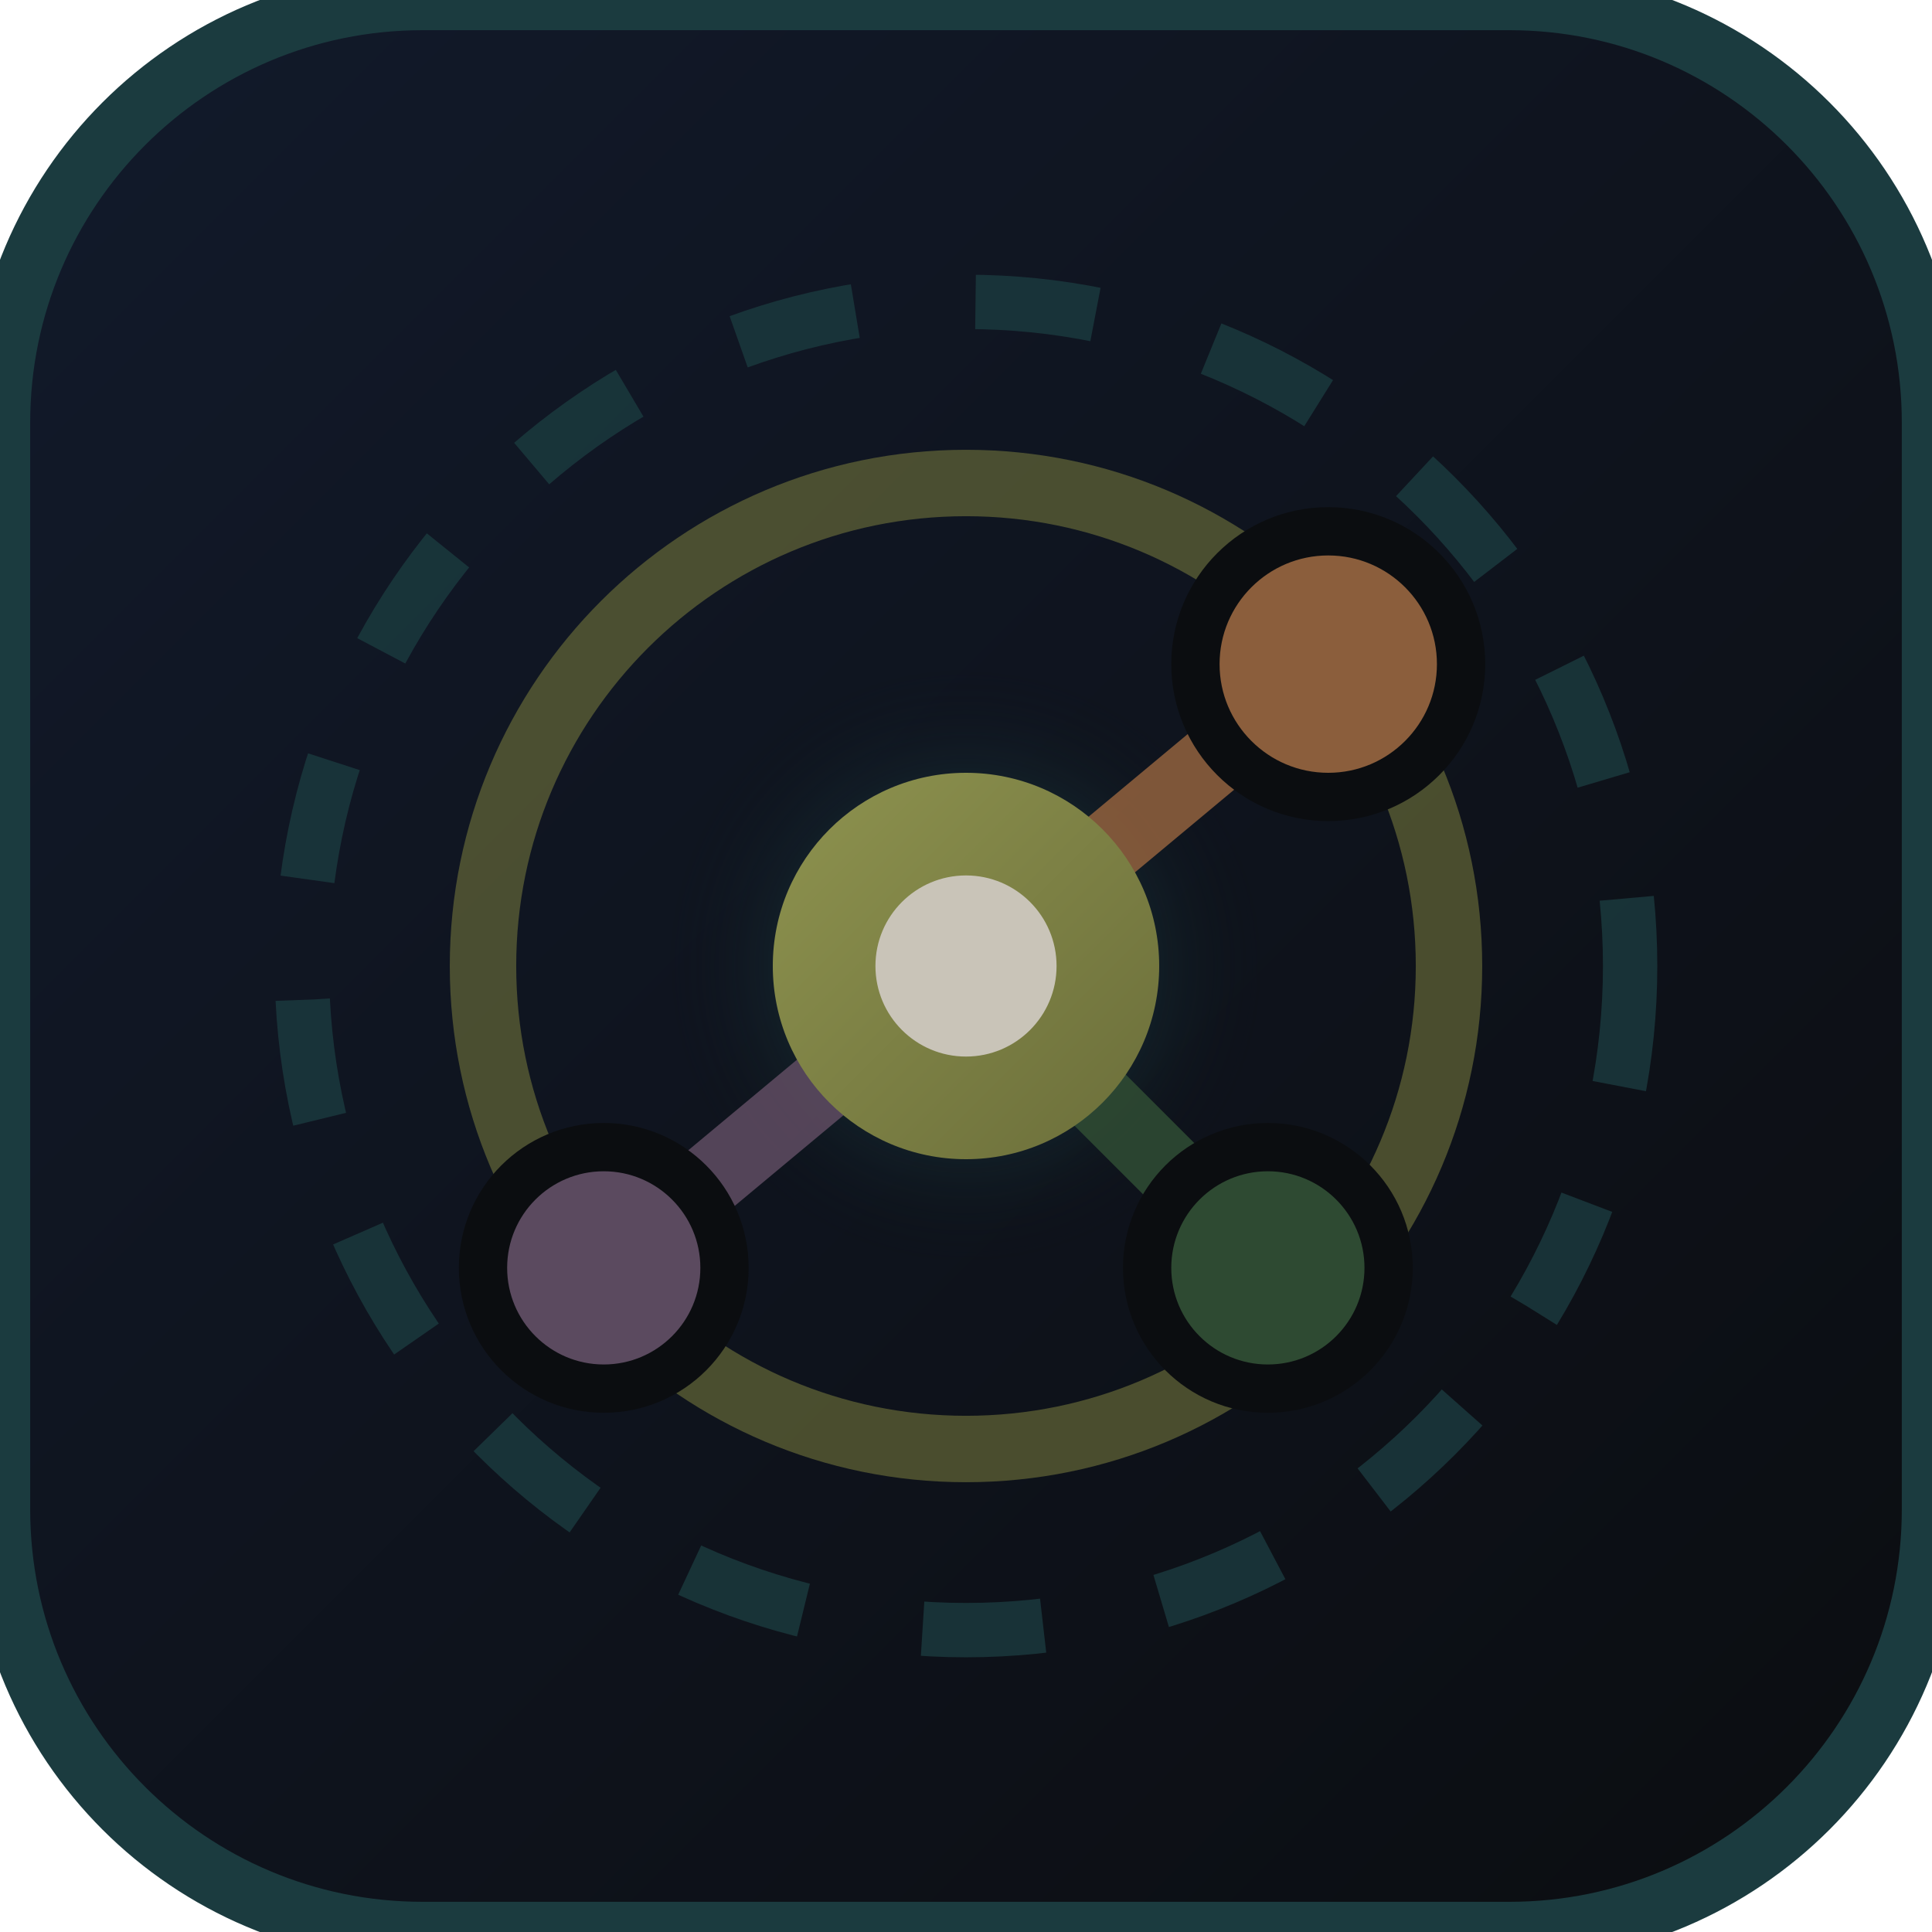
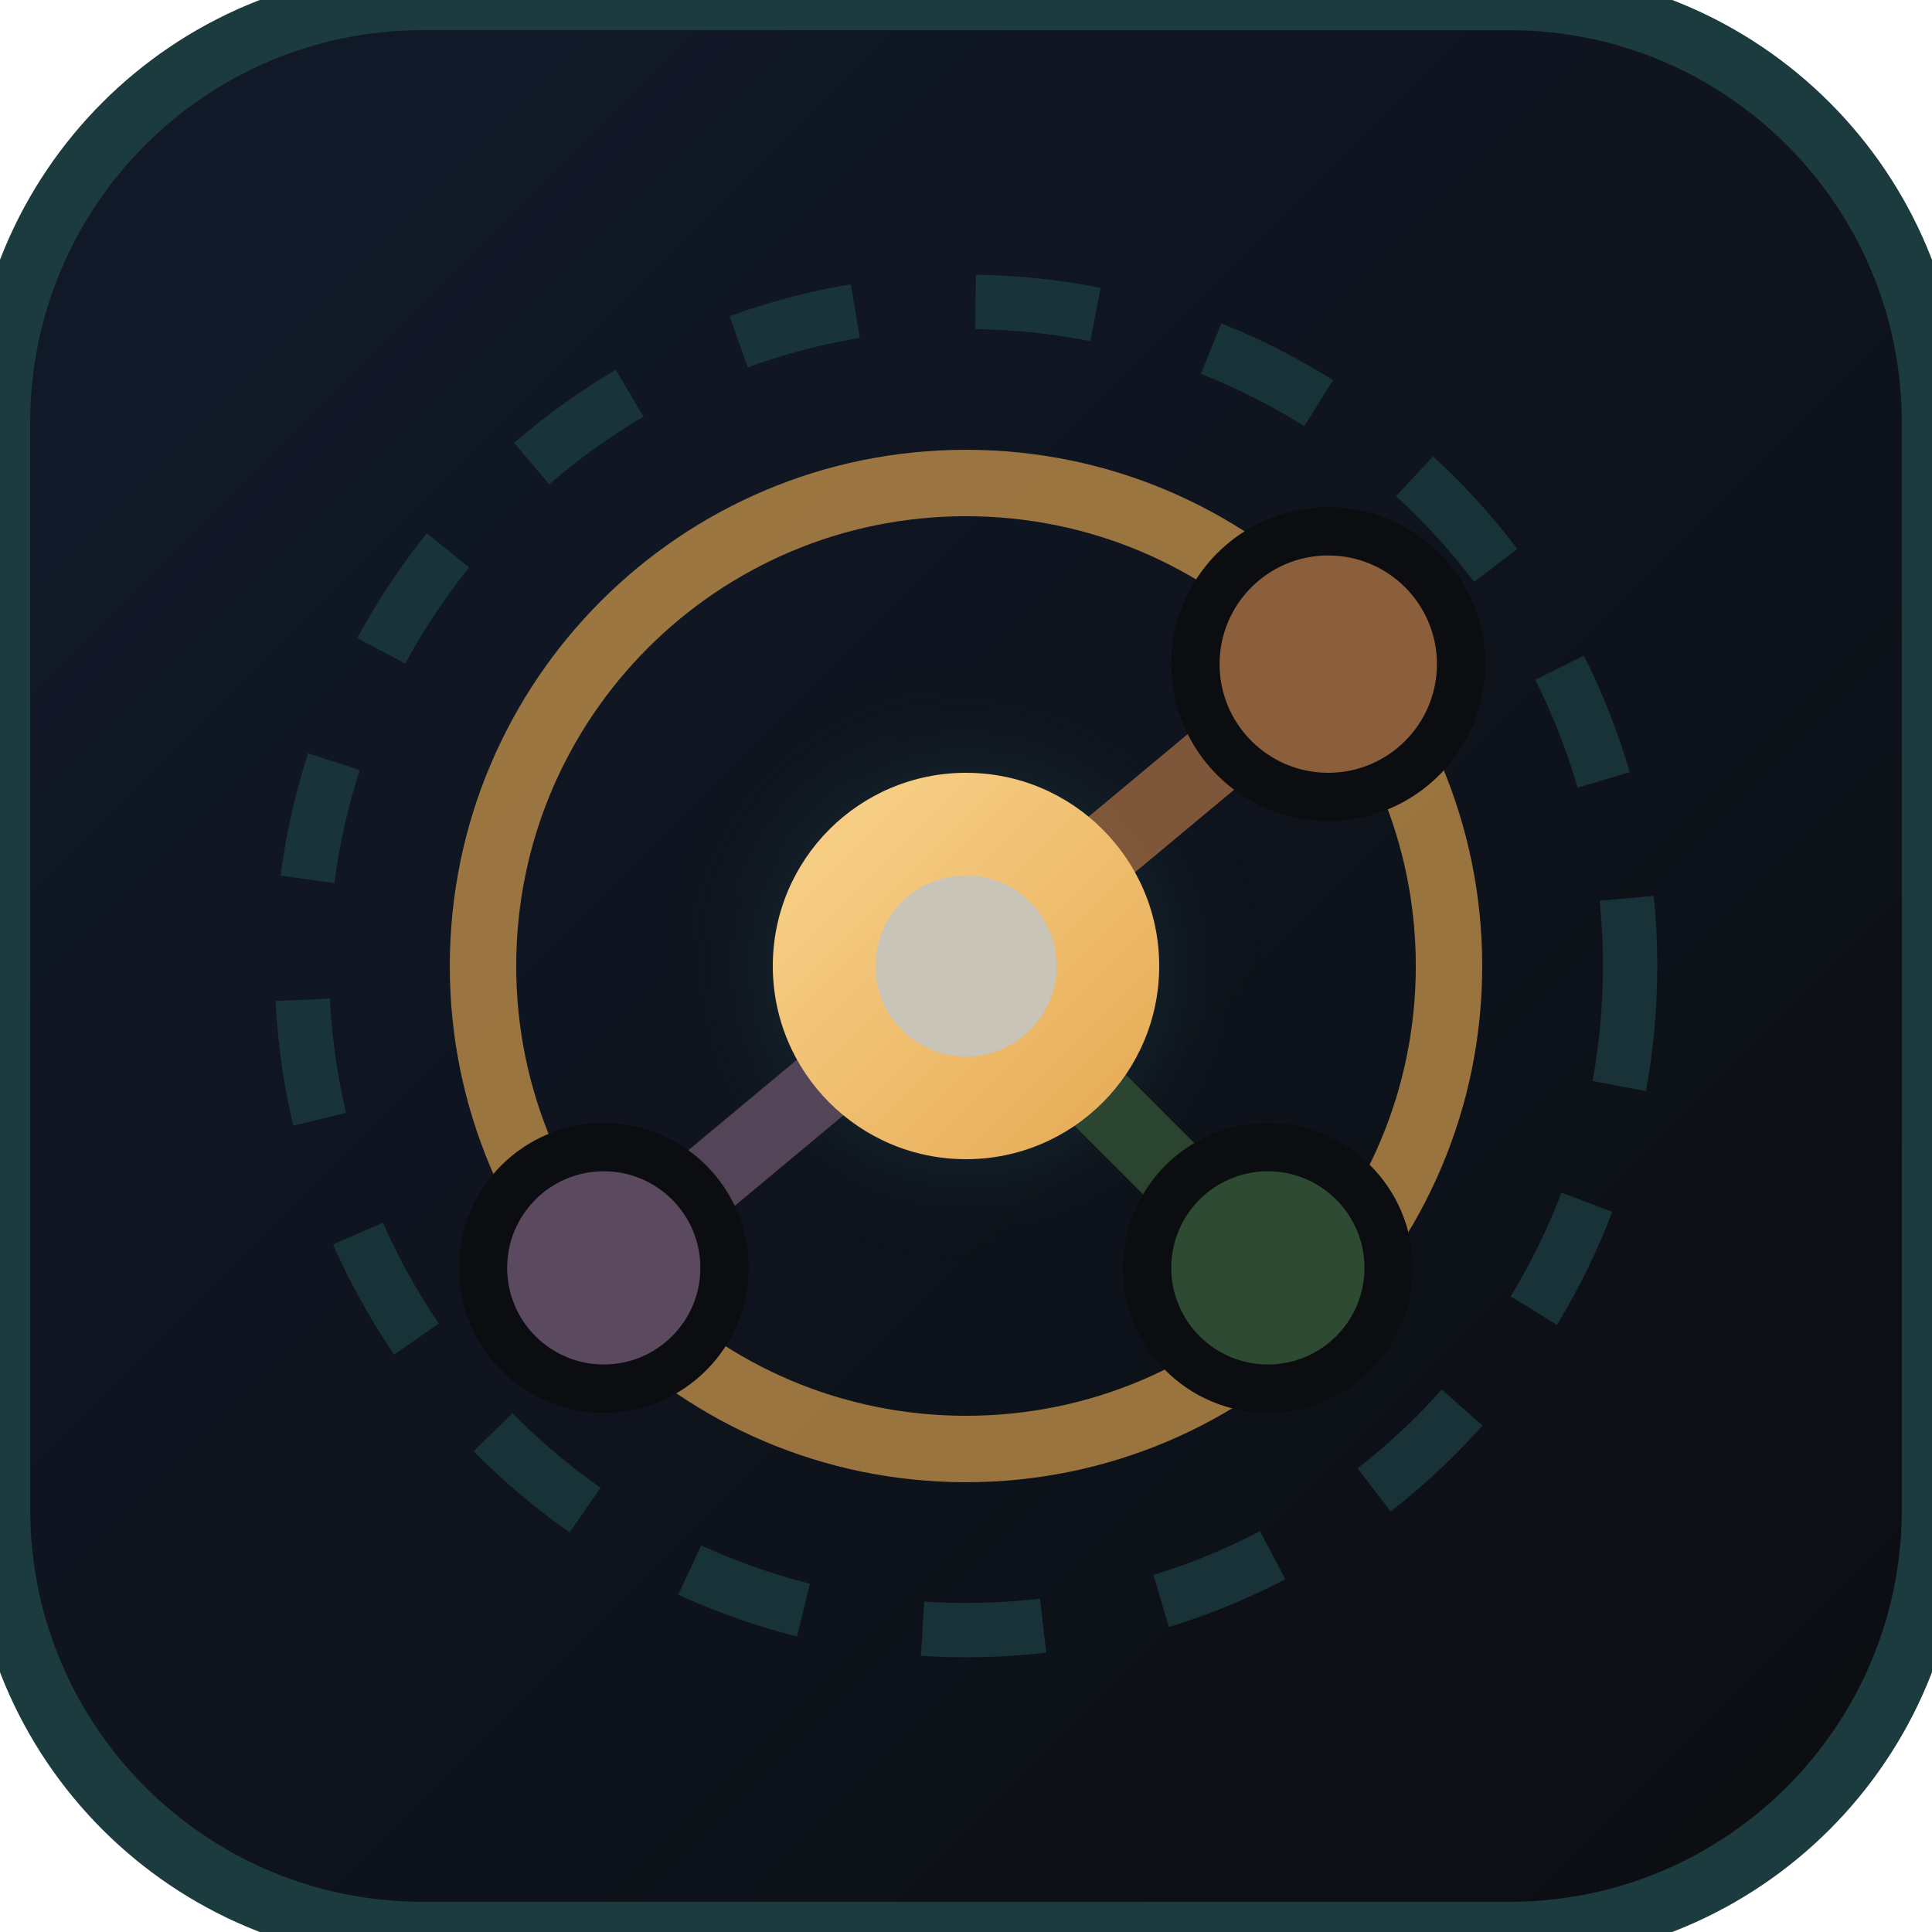
<svg xmlns="http://www.w3.org/2000/svg" viewBox="0 0 32 32" width="32" height="32" fill="none">
  <defs>
    <linearGradient id="bg" x1="0%" y1="0%" x2="100%" y2="100%">
      <stop offset="0%" stop-color="#121A2B" />
      <stop offset="100%" stop-color="#0B0D10" />
    </linearGradient>
-     <linearGradient id="olive-glow" x1="0%" y1="0%" x2="100%" y2="100%">
-       <stop offset="0%" stop-color="#8E934F" />
-       <stop offset="100%" stop-color="#6B6E3A" />
+     <linearGradient id="amber-glow" x1="0%" y1="0%" x2="100%" y2="100%">
+       <stop offset="0%" stop-color="#FAD48E" />
+       <stop offset="100%" stop-color="#E5A952" />
    </linearGradient>
    <radialGradient id="pulse" cx="50%" cy="50%" r="50%">
-       <stop offset="0%" stop-color="#6B6E3A" stop-opacity="0.65" />
+       <stop offset="0%" stop-color="#E5A952" stop-opacity="0.65" />
      <stop offset="60%" stop-color="#1B3B3F" stop-opacity="0.3" />
      <stop offset="100%" stop-color="#0B0D10" stop-opacity="0" />
    </radialGradient>
  </defs>
  <rect width="32" height="32" rx="7" fill="url(#bg)" stroke="#1B3B3F" stroke-width="1" />
  <circle cx="16" cy="16" r="11" fill="none" stroke="#1B3B3F" stroke-width="0.9" stroke-dasharray="2 2" stroke-opacity="0.8" />
-   <circle cx="16" cy="16" r="8" fill="none" stroke="#6B6E3A" stroke-width="1.1" stroke-opacity="0.65" />
+   <circle cx="16" cy="16" r="8" fill="none" stroke="#E5A952" stroke-width="1.1" stroke-opacity="0.65" />
  <circle cx="16" cy="16" r="5" fill="url(#pulse)" />
  <line x1="16" y1="16" x2="22" y2="11" stroke="#8B5E3C" stroke-width="1.2" stroke-linecap="round" stroke-opacity="0.9" />
  <line x1="16" y1="16" x2="10" y2="21" stroke="#5B4A5F" stroke-width="1.2" stroke-linecap="round" stroke-opacity="0.9" />
  <line x1="16" y1="16" x2="21" y2="21" stroke="#2E4A32" stroke-width="1.2" stroke-linecap="round" stroke-opacity="0.9" />
  <circle cx="22" cy="11" r="2.2" fill="#8B5E3C" stroke="#0B0D10" stroke-width="0.8" />
  <circle cx="10" cy="21" r="2.0" fill="#5B4A5F" stroke="#0B0D10" stroke-width="0.8" />
  <circle cx="21" cy="21" r="2.0" fill="#2E4A32" stroke="#0B0D10" stroke-width="0.8" />
-   <circle cx="16" cy="16" r="3.2" fill="url(#olive-glow)" />
+   <circle cx="16" cy="16" r="3.2" fill="url(#amber-glow)" />
  <circle cx="16" cy="16" r="1.5" fill="#C9C4B8" />
</svg>
